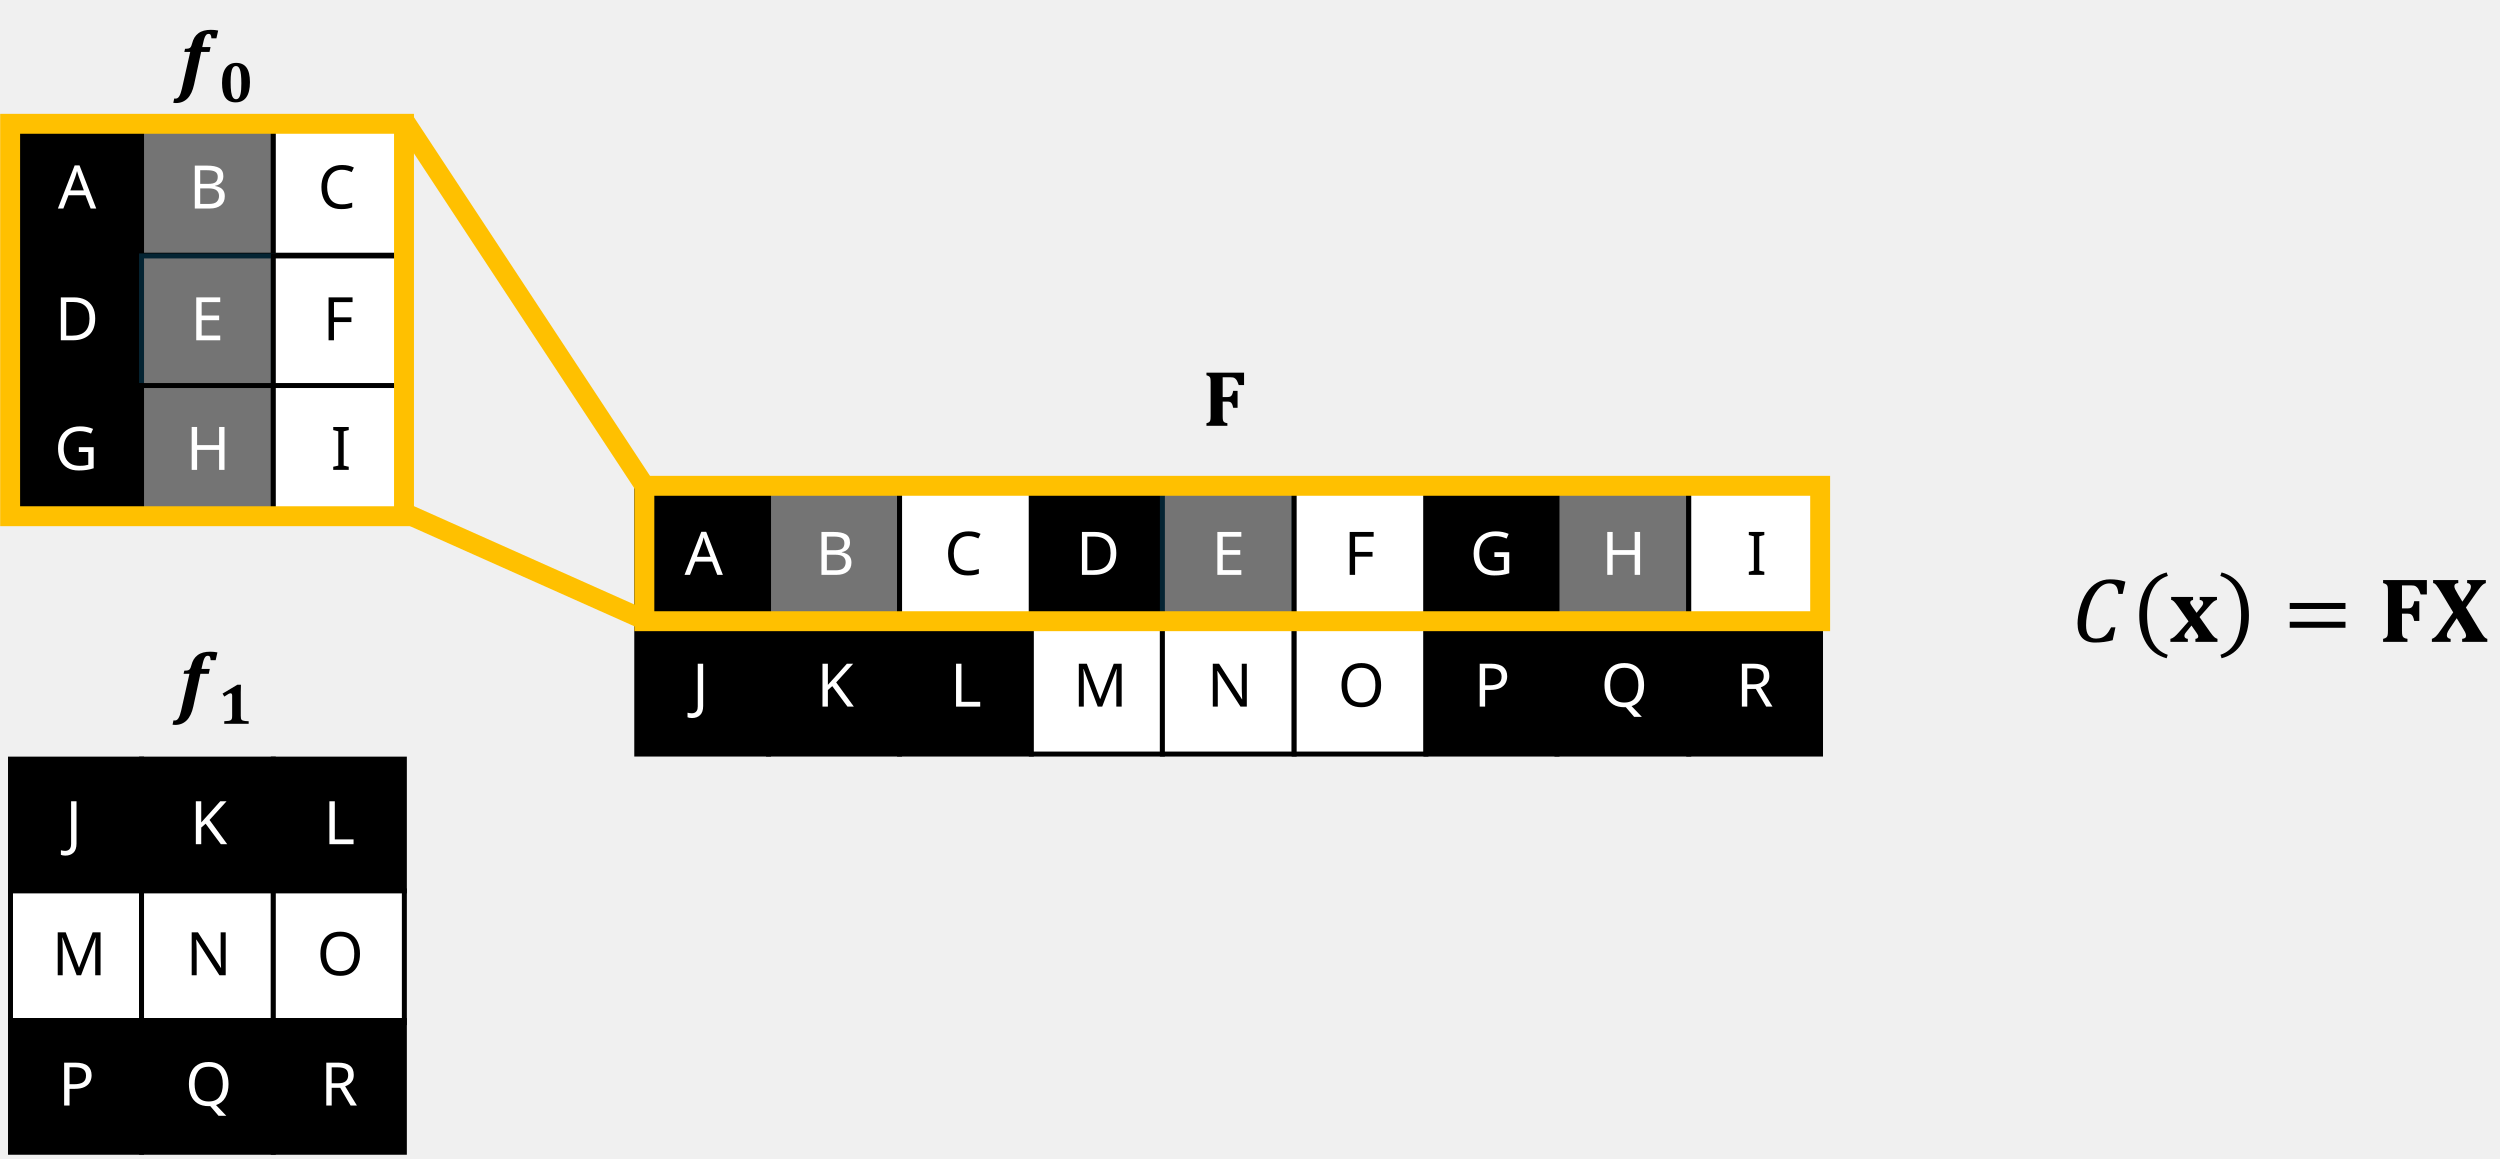
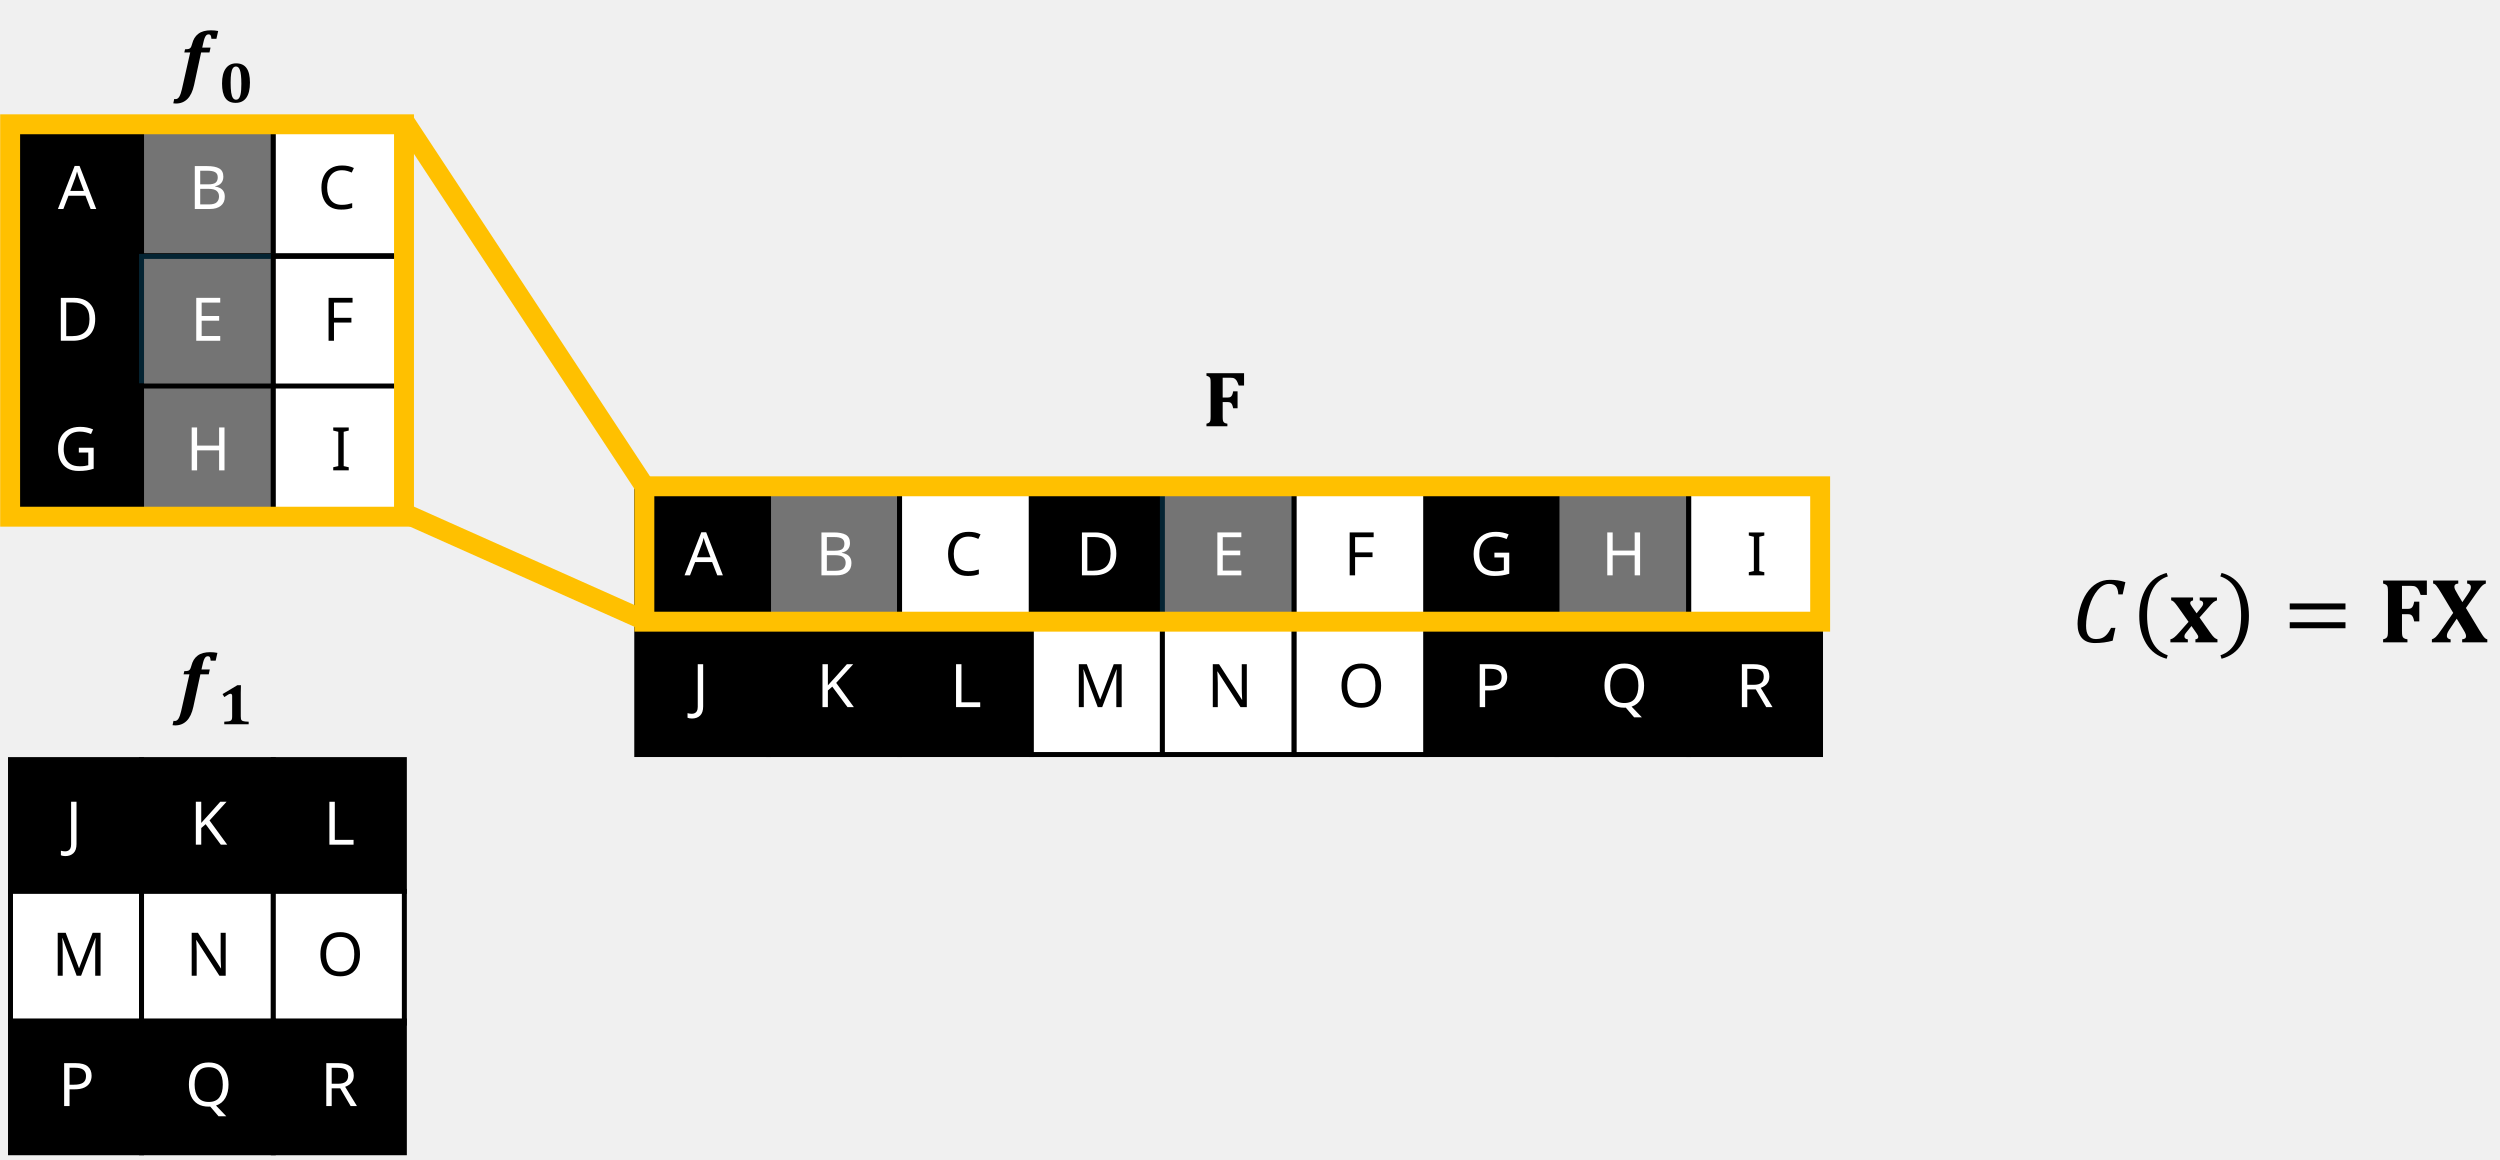
- <svg xmlns="http://www.w3.org/2000/svg" width="3453" height="1600" xml:space="preserve" overflow="hidden">
+ <svg xmlns="http://www.w3.org/2000/svg" width="800" height="371" viewBox="0 0 3453 1600" xml:space="preserve" overflow="hidden">
  <g transform="translate(-450 -657)">
    <rect x="464.5" y="828.5" width="181" height="181" stroke="#000000" stroke-width="6.875" stroke-miterlimit="8" />
    <text fill="#FFFFFF" font-family="Aptos,Aptos_MSFontService,sans-serif" font-weight="400" font-size="83" transform="matrix(1 0 0 1 529.97 945)">A</text>
    <rect x="645.5" y="828.5" width="182" height="181" stroke="#000000" stroke-width="6.875" stroke-miterlimit="8" fill="#747474" />
    <text fill="#FFFFFF" font-family="Aptos,Aptos_MSFontService,sans-serif" font-weight="400" font-size="83" transform="matrix(1 0 0 1 711.009 945)">B</text>
    <rect x="827.5" y="828.5" width="181" height="181" stroke="#000000" stroke-width="6.875" stroke-miterlimit="8" fill="#FFFFFF" />
    <text font-family="Aptos,Aptos_MSFontService,sans-serif" font-weight="400" font-size="83" transform="matrix(1 0 0 1 888.898 945)">C</text>
    <rect x="464.5" y="1010.5" width="181" height="181" stroke="#000000" stroke-width="6.875" stroke-miterlimit="8" />
    <text fill="#FFFFFF" font-family="Aptos,Aptos_MSFontService,sans-serif" font-weight="400" font-size="83" transform="matrix(1 0 0 1 525.959 1127)">D</text>
    <rect x="645.5" y="1010.5" width="182" height="181" stroke="#042433" stroke-width="6.875" stroke-miterlimit="8" fill="#747474" />
    <text fill="#FFFFFF" font-family="Aptos,Aptos_MSFontService,sans-serif" font-weight="400" font-size="83" transform="matrix(1 0 0 1 713.015 1127)">E</text>
    <rect x="827.5" y="1010.5" width="181" height="181" stroke="#000000" stroke-width="6.875" stroke-miterlimit="8" fill="#FFFFFF" />
    <text font-family="Aptos,Aptos_MSFontService,sans-serif" font-weight="400" font-size="83" transform="matrix(1 0 0 1 895.773 1127)">F</text>
    <rect x="464.5" y="1189.5" width="181" height="181" stroke="#000000" stroke-width="6.875" stroke-miterlimit="8" />
    <text fill="#FFFFFF" font-family="Aptos,Aptos_MSFontService,sans-serif" font-weight="400" font-size="83" transform="matrix(1 0 0 1 525.1 1306)">G</text>
    <rect x="645.5" y="1189.5" width="182" height="181" stroke="#000000" stroke-width="6.875" stroke-miterlimit="8" fill="#747474" />
    <text fill="#FFFFFF" font-family="Aptos,Aptos_MSFontService,sans-serif" font-weight="400" font-size="83" transform="matrix(1 0 0 1 706.712 1306)">H</text>
    <rect x="827.5" y="1189.5" width="181" height="181" stroke="#000000" stroke-width="6.875" stroke-miterlimit="8" fill="#FFFFFF" />
    <text font-family="Aptos,Aptos_MSFontService,sans-serif" font-weight="400" font-size="83" transform="matrix(1 0 0 1 906.945 1306)">I</text>
    <rect x="1329.5" y="1334.5" width="182" height="181" stroke="#000000" stroke-width="6.875" stroke-miterlimit="8" />
    <text fill="#FFFFFF" font-family="Aptos,Aptos_MSFontService,sans-serif" font-weight="400" font-size="83" transform="matrix(1 0 0 1 1395.49 1451)">A</text>
    <rect x="1511.5" y="1334.5" width="181" height="181" stroke="#000000" stroke-width="6.875" stroke-miterlimit="8" fill="#747474" />
    <text fill="#FFFFFF" font-family="Aptos,Aptos_MSFontService,sans-serif" font-weight="400" font-size="83" transform="matrix(1 0 0 1 1576.53 1451)">B</text>
    <rect x="1692.5" y="1334.5" width="182" height="181" stroke="#000000" stroke-width="6.875" stroke-miterlimit="8" fill="#FFFFFF" />
    <text font-family="Aptos,Aptos_MSFontService,sans-serif" font-weight="400" font-size="83" transform="matrix(1 0 0 1 1754.42 1451)">C</text>
    <rect x="1874.5" y="1334.5" width="181" height="181" stroke="#000000" stroke-width="6.875" stroke-miterlimit="8" />
    <text fill="#FFFFFF" font-family="Aptos,Aptos_MSFontService,sans-serif" font-weight="400" font-size="83" transform="matrix(1 0 0 1 1936.32 1451)">D</text>
    <rect x="2055.5" y="1334.5" width="182" height="181" stroke="#042433" stroke-width="6.875" stroke-miterlimit="8" fill="#747474" />
    <text fill="#FFFFFF" font-family="Aptos,Aptos_MSFontService,sans-serif" font-weight="400" font-size="83" transform="matrix(1 0 0 1 2123.37 1451)">E</text>
    <rect x="2237.5" y="1334.5" width="182" height="181" stroke="#000000" stroke-width="6.875" stroke-miterlimit="8" fill="#FFFFFF" />
    <text font-family="Aptos,Aptos_MSFontService,sans-serif" font-weight="400" font-size="83" transform="matrix(1 0 0 1 2306.13 1451)">F</text>
    <rect x="2419.5" y="1334.5" width="181" height="181" stroke="#000000" stroke-width="6.875" stroke-miterlimit="8" />
    <text fill="#FFFFFF" font-family="Aptos,Aptos_MSFontService,sans-serif" font-weight="400" font-size="83" transform="matrix(1 0 0 1 2480.3 1451)">G</text>
    <rect x="2600.5" y="1334.5" width="182" height="181" stroke="#000000" stroke-width="6.875" stroke-miterlimit="8" fill="#747474" />
    <text fill="#FFFFFF" font-family="Aptos,Aptos_MSFontService,sans-serif" font-weight="400" font-size="83" transform="matrix(1 0 0 1 2661.91 1451)">H</text>
    <rect x="2782.5" y="1334.5" width="182" height="181" stroke="#000000" stroke-width="6.875" stroke-miterlimit="8" fill="#FFFFFF" />
    <text font-family="Aptos,Aptos_MSFontService,sans-serif" font-weight="400" font-size="83" transform="matrix(1 0 0 1 2862.14 1451)">I</text>
    <rect x="1329.5" y="1516.5" width="182" height="182" stroke="#000000" stroke-width="6.875" stroke-miterlimit="8" />
    <text fill="#FFFFFF" font-family="Aptos,Aptos_MSFontService,sans-serif" font-weight="400" font-size="83" transform="matrix(1 0 0 1 1406.09 1633)">J</text>
    <rect x="1511.5" y="1516.5" width="181" height="182" stroke="#000000" stroke-width="6.875" stroke-miterlimit="8" />
    <text fill="#FFFFFF" font-family="Aptos,Aptos_MSFontService,sans-serif" font-weight="400" font-size="83" transform="matrix(1 0 0 1 1577.96 1633)">K</text>
    <rect x="1692.5" y="1516.5" width="182" height="182" stroke="#000000" stroke-width="6.875" stroke-miterlimit="8" />
    <text fill="#FFFFFF" font-family="Aptos,Aptos_MSFontService,sans-serif" font-weight="400" font-size="83" transform="matrix(1 0 0 1 1762.44 1633)">L</text>
    <rect x="1874.5" y="1516.5" width="181" height="182" stroke="#000000" stroke-width="6.875" stroke-miterlimit="8" fill="#FFFFFF" />
    <text font-family="Aptos,Aptos_MSFontService,sans-serif" font-weight="400" font-size="83" transform="matrix(1 0 0 1 1932.02 1633)">M</text>
    <rect x="2055.5" y="1516.5" width="182" height="182" stroke="#000000" stroke-width="6.875" stroke-miterlimit="8" fill="#FFFFFF" />
    <text font-family="Aptos,Aptos_MSFontService,sans-serif" font-weight="400" font-size="83" transform="matrix(1 0 0 1 2117.07 1633)">N</text>
    <rect x="2237.5" y="1516.5" width="182" height="182" stroke="#000000" stroke-width="6.875" stroke-miterlimit="8" fill="#FFFFFF" />
    <text font-family="Aptos,Aptos_MSFontService,sans-serif" font-weight="400" font-size="83" transform="matrix(1 0 0 1 2297.83 1633)">O</text>
    <rect x="2419.5" y="1516.5" width="181" height="182" stroke="#000000" stroke-width="6.875" stroke-miterlimit="8" />
    <text fill="#FFFFFF" font-family="Aptos,Aptos_MSFontService,sans-serif" font-weight="400" font-size="83" transform="matrix(1 0 0 1 2485.74 1633)">P</text>
    <rect x="2600.5" y="1516.5" width="182" height="182" stroke="#000000" stroke-width="6.875" stroke-miterlimit="8" />
    <text fill="#FFFFFF" font-family="Aptos,Aptos_MSFontService,sans-serif" font-weight="400" font-size="83" transform="matrix(1 0 0 1 2661.05 1633)">Q</text>
    <rect x="2782.5" y="1516.5" width="182" height="182" stroke="#000000" stroke-width="6.875" stroke-miterlimit="8" />
    <text fill="#FFFFFF" font-family="Aptos,Aptos_MSFontService,sans-serif" font-weight="400" font-size="83" transform="matrix(1 0 0 1 2847.82 1633)">R</text>
    <path d="M741.235 698.195C744.816 698.195 748.182 698.517 751.333 699.162L748.916 709.904 741.987 709.904C741.844 707.684 741.486 706.108 740.913 705.177 740.34 704.246 739.445 703.781 738.227 703.781 736.795 703.781 735.631 704.282 734.736 705.285 733.841 706.287 733.089 707.648 732.48 709.367 731.871 711.085 731.263 713.341 730.654 716.134L729.311 722.042 740.805 722.042 739.355 728.756 727.807 728.756 718.086 773.659C716.188 782.36 713.126 788.814 708.901 793.021 704.676 797.229 699.394 799.332 693.056 799.332 691.517 799.332 690.281 799.243 689.35 799.064L690.639 793.048C691.355 793.156 692 793.209 692.573 793.209 694.614 793.209 696.306 792.081 697.649 789.826 698.991 787.57 700.182 784.186 701.22 779.674L712.715 728.756 704.604 728.756 705.571 724.406C708.042 724.37 709.787 724.191 710.808 723.869 711.828 723.546 712.67 722.956 713.332 722.096 713.995 721.237 714.63 719.643 715.239 717.316 716.134 713.914 717.262 711.094 718.623 708.856 719.983 706.618 721.756 704.667 723.94 703.002 726.124 701.337 728.676 700.119 731.594 699.35 734.512 698.58 737.726 698.195 741.235 698.195Z" fill-rule="evenodd" />
    <text fill="#000000" fill-opacity="0" font-family="Arial,Arial_MSFontService,sans-serif" font-size="101.138" x="689.35" y="786.69">𝒇</text>
    <path d="M775.937 748.212C774.088 748.212 772.63 749.025 771.562 750.653 770.495 752.281 769.726 754.703 769.258 757.919 768.789 761.135 768.554 765.321 768.554 770.477 768.554 776.206 768.808 780.764 769.316 784.149 769.824 787.535 770.625 790.028 771.718 791.63 772.812 793.231 774.271 794.032 776.093 794.032 777.083 794.032 777.949 793.791 778.691 793.309 779.433 792.828 780.097 792.072 780.683 791.044 781.269 790.015 781.771 788.648 782.187 786.942 782.604 785.236 782.903 783.114 783.086 780.575 783.268 778.036 783.359 775.204 783.359 772.079 783.359 767.417 783.183 763.498 782.832 760.321 782.48 757.144 781.979 754.696 781.328 752.977 780.677 751.259 779.909 750.035 779.023 749.305 778.138 748.576 777.109 748.212 775.937 748.212ZM776.172 743.837C782.578 743.837 787.356 746.018 790.508 750.38 793.659 754.742 795.234 761.415 795.234 770.399 795.234 779.618 793.561 786.591 790.215 791.317 786.868 796.044 781.953 798.407 775.468 798.407 769.062 798.407 764.329 796.187 761.269 791.747 758.209 787.307 756.679 780.594 756.679 771.61 756.679 762.6 758.385 755.718 761.797 750.966 765.208 746.213 770 743.837 776.172 743.837Z" fill-rule="evenodd" />
    <text fill="#000000" fill-opacity="0" font-family="Arial,Arial_MSFontService,sans-serif" font-size="54.57" x="756.679" y="791.586">𝟎</text>
    <path d="M2116.36 1171.77 2168.3 1171.77 2168.3 1188.85 2160.94 1188.85C2159.76 1185.45 2158.76 1183.15 2157.94 1181.95 2157.11 1180.75 2156.13 1179.8 2154.98 1179.1 2153.84 1178.4 2151.88 1178.05 2149.13 1178.05L2138.76 1178.05 2138.76 1205.39 2145.64 1205.39C2147.32 1205.39 2148.62 1205.13 2149.53 1204.61 2150.44 1204.09 2151.2 1203.22 2151.79 1202.01 2152.38 1200.79 2152.87 1199.07 2153.26 1196.85L2159.33 1196.85 2159.33 1220.27 2153.26 1220.27C2152.83 1218.01 2152.31 1216.27 2151.71 1215.03 2151.1 1213.8 2150.35 1212.93 2149.45 1212.43 2148.55 1211.93 2147.28 1211.67 2145.64 1211.67L2138.76 1211.67 2138.76 1231.6C2138.76 1234.39 2138.9 1236.34 2139.19 1237.43 2139.48 1238.52 2140.04 1239.4 2140.88 1240.06 2141.72 1240.72 2143.18 1241.22 2145.26 1241.54L2145.26 1245.08 2116.36 1245.08 2116.36 1241.54C2118.26 1241.07 2119.56 1240.51 2120.26 1239.85 2120.96 1239.18 2121.44 1238.32 2121.71 1237.27 2121.98 1236.21 2122.11 1234.31 2122.11 1231.55L2122.11 1185.3C2122.11 1182.58 2121.99 1180.69 2121.76 1179.64 2121.53 1178.58 2121.05 1177.73 2120.34 1177.09 2119.62 1176.44 2118.3 1175.85 2116.36 1175.31Z" fill-rule="evenodd" />
    <text fill="#000000" fill-opacity="0" font-family="Arial,Arial_MSFontService,sans-serif" font-size="73.315" x="2116.36" y="1235.92">𝐅</text>
    <rect x="464.5" y="1705.5" width="181" height="182" stroke="#000000" stroke-width="6.875" stroke-miterlimit="8" />
    <text fill="#FFFFFF" font-family="Aptos,Aptos_MSFontService,sans-serif" font-weight="400" font-size="83" transform="matrix(1 0 0 1 540.569 1823)">J</text>
    <rect x="645.5" y="1705.5" width="182" height="182" stroke="#000000" stroke-width="6.875" stroke-miterlimit="8" />
    <text fill="#FFFFFF" font-family="Aptos,Aptos_MSFontService,sans-serif" font-weight="400" font-size="83" transform="matrix(1 0 0 1 712.441 1823)">K</text>
    <rect x="827.5" y="1705.5" width="181" height="182" stroke="#000000" stroke-width="6.875" stroke-miterlimit="8" />
    <text fill="#FFFFFF" font-family="Aptos,Aptos_MSFontService,sans-serif" font-weight="400" font-size="83" transform="matrix(1 0 0 1 896.919 1823)">L</text>
    <rect x="464.5" y="1887.5" width="181" height="182" stroke="#000000" stroke-width="6.875" stroke-miterlimit="8" fill="#FFFFFF" />
    <text font-family="Aptos,Aptos_MSFontService,sans-serif" font-weight="400" font-size="83" transform="matrix(1 0 0 1 521.662 2004)">M</text>
    <rect x="645.5" y="1887.5" width="182" height="182" stroke="#000000" stroke-width="6.875" stroke-miterlimit="8" fill="#FFFFFF" />
    <text font-family="Aptos,Aptos_MSFontService,sans-serif" font-weight="400" font-size="83" transform="matrix(1 0 0 1 706.712 2004)">N</text>
    <rect x="827.5" y="1887.5" width="181" height="182" stroke="#000000" stroke-width="6.875" stroke-miterlimit="8" fill="#FFFFFF" />
    <text font-family="Aptos,Aptos_MSFontService,sans-serif" font-weight="400" font-size="83" transform="matrix(1 0 0 1 887.466 2004)">O</text>
    <rect x="464.5" y="2066.5" width="181" height="182" stroke="#000000" stroke-width="6.875" stroke-miterlimit="8" />
    <text fill="#FFFFFF" font-family="Aptos,Aptos_MSFontService,sans-serif" font-weight="400" font-size="83" transform="matrix(1 0 0 1 530.542 2184)">P</text>
    <rect x="645.5" y="2066.5" width="182" height="182" stroke="#000000" stroke-width="6.875" stroke-miterlimit="8" />
    <text fill="#FFFFFF" font-family="Aptos,Aptos_MSFontService,sans-serif" font-weight="400" font-size="83" transform="matrix(1 0 0 1 705.853 2184)">Q</text>
    <rect x="827.5" y="2066.5" width="181" height="182" stroke="#000000" stroke-width="6.875" stroke-miterlimit="8" />
    <text fill="#FFFFFF" font-family="Aptos,Aptos_MSFontService,sans-serif" font-weight="400" font-size="83" transform="matrix(1 0 0 1 892.622 2184)">R</text>
    <path d="M740.202 1557.12C743.783 1557.12 747.149 1557.45 750.3 1558.09L747.883 1568.83 740.954 1568.83C740.811 1566.61 740.453 1565.04 739.88 1564.11 739.307 1563.17 738.412 1562.71 737.194 1562.71 735.762 1562.71 734.598 1563.21 733.703 1564.21 732.808 1565.22 732.056 1566.58 731.447 1568.3 730.839 1570.01 730.23 1572.27 729.621 1575.06L728.278 1580.97 739.772 1580.97 738.322 1587.68 726.774 1587.68 717.053 1632.59C715.155 1641.29 712.093 1647.74 707.868 1651.95 703.643 1656.16 698.361 1658.26 692.023 1658.26 690.484 1658.26 689.248 1658.17 688.317 1657.99L689.606 1651.98C690.323 1652.08 690.967 1652.14 691.54 1652.14 693.581 1652.14 695.273 1651.01 696.616 1648.75 697.958 1646.5 699.149 1643.11 700.188 1638.6L711.682 1587.68 703.571 1587.68 704.538 1583.33C707.009 1583.3 708.754 1583.12 709.775 1582.8 710.795 1582.47 711.637 1581.88 712.299 1581.02 712.962 1580.17 713.597 1578.57 714.206 1576.24 715.101 1572.84 716.229 1570.02 717.59 1567.78 718.951 1565.55 720.723 1563.6 722.907 1561.93 725.091 1560.27 727.643 1559.05 730.561 1558.28 733.479 1557.51 736.693 1557.12 740.202 1557.12Z" fill-rule="evenodd" />
    <text fill="#000000" fill-opacity="0" font-family="Arial,Arial_MSFontService,sans-serif" font-size="101.138" x="688.317" y="1645.62">𝒇</text>
    <path d="M777.795 1602.77 782.795 1602.77C782.639 1605.27 782.561 1608.73 782.561 1613.16L782.561 1645.81C782.561 1647.32 782.645 1648.46 782.814 1649.23 782.984 1650 783.283 1650.62 783.713 1651.11 784.143 1651.59 784.761 1651.96 785.568 1652.24 786.376 1652.51 787.391 1652.72 788.615 1652.86 789.839 1653.01 791.454 1653.1 793.459 1653.16L793.459 1656.71 759.748 1656.71 759.748 1653.16C762.639 1653.03 764.702 1652.85 765.939 1652.63 767.176 1652.41 768.12 1652.08 768.771 1651.63 769.423 1651.19 769.898 1650.56 770.197 1649.76 770.497 1648.95 770.646 1647.64 770.646 1645.81L770.646 1617.57C770.646 1616.5 770.445 1615.73 770.041 1615.27 769.637 1614.8 769.084 1614.56 768.381 1614.56 767.73 1614.56 766.812 1614.86 765.627 1615.46 764.442 1616.06 762.495 1617.28 759.787 1619.13L757.404 1614.99Z" fill-rule="evenodd" />
    <text fill="#000000" fill-opacity="0" font-family="Arial,Arial_MSFontService,sans-serif" font-size="53.945" x="757.404" y="1649.97">𝟏</text>
    <rect x="464" y="828" width="544" height="542" stroke="#FFC000" stroke-width="27.5" stroke-miterlimit="8" fill="none" />
    <rect x="1340" y="1328" width="1624" height="187" stroke="#FFC000" stroke-width="27.5" stroke-miterlimit="8" fill="none" />
    <path d="M1008 823 1339.9 1327.32" stroke="#FFC000" stroke-width="27.5" stroke-miterlimit="8" fill="none" fill-rule="evenodd" />
    <path d="M1008 1365 1339.9 1513.11" stroke="#FFC000" stroke-width="27.5" stroke-miterlimit="8" fill="none" fill-rule="evenodd" />
    <path d="M3364.27 1457.2C3368.06 1457.2 3371.57 1457.42 3374.8 1457.88 3378.03 1458.34 3381.63 1459.17 3385.58 1460.38L3381.83 1477.32 3375.83 1477.32C3375.5 1472.2 3374.39 1468.5 3372.49 1466.23 3370.59 1463.96 3367.54 1462.82 3363.33 1462.82 3357.58 1462.82 3352.24 1465.7 3347.3 1471.45 3342.37 1477.2 3338.46 1484.79 3335.58 1494.23 3332.71 1503.66 3331.27 1512.42 3331.27 1520.51 3331.27 1526.84 3332.4 1531.51 3334.65 1534.51 3336.9 1537.51 3340.36 1539.01 3345.02 1539.01 3348.15 1539.01 3350.88 1538.54 3353.21 1537.6 3355.54 1536.66 3357.73 1535.08 3359.77 1532.85 3361.81 1530.62 3363.83 1527.51 3365.83 1523.51L3371.83 1523.51 3368.02 1541.26C3360.23 1543.42 3352.06 1544.51 3343.52 1544.51 3335.69 1544.51 3329.73 1542.26 3325.65 1537.76 3321.56 1533.26 3319.52 1526.67 3319.52 1518.01 3319.52 1511.88 3320.62 1504.82 3322.8 1496.82 3324.99 1488.82 3328.08 1481.8 3332.08 1475.76 3336.08 1469.72 3340.81 1465.11 3346.27 1461.95 3351.73 1458.78 3357.73 1457.2 3364.27 1457.2Z" fill-rule="evenodd" />
    <text fill="#000000" fill-opacity="0" font-family="Arial,Arial_MSFontService,sans-serif" font-size="87.312" x="3319.52" y="1533.59">𝐶</text>
    <path d="M3518.42 1447.65C3530.58 1450.86 3539.93 1457.78 3546.45 1468.43 3552.97 1479.08 3556.23 1491.92 3556.23 1506.96 3556.23 1522.05 3552.98 1534.89 3546.48 1545.49 3539.98 1556.1 3530.63 1563 3518.42 1566.21L3516.92 1561.4C3526.54 1558.19 3533.7 1551.86 3538.39 1542.4 3543.07 1532.94 3545.42 1520.92 3545.42 1506.34 3545.42 1492.25 3543.08 1480.56 3538.42 1471.24 3533.75 1461.93 3526.52 1455.67 3516.73 1452.46ZM3442.56 1447.65 3444.24 1452.46C3434.49 1455.67 3427.27 1461.93 3422.59 1471.24 3417.9 1480.56 3415.56 1492.25 3415.56 1506.34 3415.56 1520.92 3417.9 1532.94 3422.59 1542.4 3427.27 1551.86 3434.43 1558.19 3444.06 1561.4L3442.56 1566.21C3430.35 1563 3420.99 1556.1 3414.49 1545.49 3407.99 1534.89 3404.74 1522.05 3404.74 1506.96 3404.74 1491.92 3408 1479.08 3414.52 1468.43 3421.04 1457.78 3430.39 1450.86 3442.56 1447.65Z" fill-rule="evenodd" />
    <path d="M3448.81 1481.51 3479.06 1481.51 3479.06 1485.63C3476.44 1486.17 3475.13 1487.34 3475.13 1489.13 3475.13 1489.84 3475.31 1490.58 3475.69 1491.35 3476.06 1492.12 3476.67 1493.09 3477.5 1494.26L3483.94 1503.45 3490.31 1495.51C3491.31 1494.26 3492.01 1493.21 3492.41 1492.35 3492.8 1491.5 3493 1490.61 3493 1489.7 3493 1488.53 3492.57 1487.58 3491.72 1486.85 3490.87 1486.12 3489.71 1485.72 3488.25 1485.63L3488.25 1481.51 3512.06 1481.51 3512.06 1485.63C3510.19 1486.09 3508.46 1486.98 3506.88 1488.29 3505.29 1489.6 3503 1492.07 3500 1495.7L3488 1509.26 3502.63 1530.01C3505.08 1533.47 3507 1535.79 3508.38 1536.98 3509.75 1538.16 3511.21 1538.97 3512.75 1539.38L3512.75 1543.51 3482.31 1543.51 3482.31 1539.38C3484.9 1539.09 3486.19 1538.01 3486.19 1536.13 3486.19 1535.42 3486.05 1534.77 3485.78 1534.16 3485.51 1533.56 3484.9 1532.55 3483.94 1531.13L3476.88 1521.01 3470.31 1529.07C3468.9 1530.78 3468.01 1532.03 3467.66 1532.82 3467.3 1533.61 3467.13 1534.51 3467.13 1535.51 3467.13 1536.51 3467.5 1537.36 3468.25 1538.07 3469 1538.78 3470.19 1539.22 3471.81 1539.38L3471.81 1543.51 3447.75 1543.51 3447.75 1539.38C3449.54 1539.01 3451.34 1538.09 3453.16 1536.63 3454.97 1535.17 3457.17 1532.97 3459.75 1530.01L3472.81 1515.2 3458.13 1494.45C3455.88 1491.28 3454.07 1489.04 3452.72 1487.73 3451.37 1486.41 3450.06 1485.72 3448.81 1485.63Z" fill-rule="evenodd" />
    <text fill="#000000" fill-opacity="0" font-family="Arial,Arial_MSFontService,sans-serif" font-size="62" x="3447.75" y="1535.76">𝐱</text>
    <path d="M3612.58 1515.76 3689.58 1515.76 3689.58 1524.07 3612.58 1524.07ZM3612.58 1489.82 3689.58 1489.82 3689.58 1498.13 3612.58 1498.13Z" fill-rule="evenodd" />
    <text fill="#000000" fill-opacity="0" font-family="Arial,Arial_MSFontService,sans-serif" font-size="34.25" x="3612.58" y="1519.79">=</text>
    <path d="M3810.61 1458.2 3845.36 1458.2 3845.36 1462.32C3843.4 1462.53 3842.01 1462.98 3841.2 1463.66 3840.39 1464.35 3839.98 1465.4 3839.98 1466.82 3839.98 1467.95 3840.33 1469.26 3841.01 1470.76 3841.7 1472.26 3843.11 1474.78 3845.23 1478.32L3851.04 1488.01 3858.61 1476.88C3860.27 1474.42 3861.39 1472.54 3861.95 1471.23 3862.51 1469.91 3862.79 1468.51 3862.79 1467.01 3862.79 1465.67 3862.34 1464.6 3861.42 1463.79 3860.5 1462.98 3859.23 1462.49 3857.61 1462.32L3857.61 1458.2 3883.42 1458.2 3883.42 1462.38C3882.21 1462.72 3881.07 1463.25 3879.98 1463.98 3878.9 1464.71 3877.65 1465.91 3876.23 1467.6 3874.82 1469.29 3872.54 1472.36 3869.42 1476.82L3855.92 1496.07 3874.17 1526.26C3876.17 1529.55 3877.79 1532.1 3879.04 1533.91 3880.29 1535.73 3881.41 1537.04 3882.39 1537.85 3883.37 1538.66 3884.4 1539.17 3885.48 1539.38L3885.48 1543.51 3850.73 1543.51 3850.73 1539.38C3852.57 1539.17 3853.92 1538.74 3854.79 1538.07 3855.67 1537.4 3856.11 1536.34 3856.11 1534.88 3856.11 1534.17 3855.97 1533.38 3855.7 1532.51 3855.43 1531.63 3855.06 1530.74 3854.58 1529.82 3854.1 1528.9 3853.21 1527.36 3851.92 1525.2L3843.23 1510.88 3833.04 1525.95C3832.25 1527.15 3831.59 1528.26 3831.04 1529.26 3830.5 1530.26 3830.13 1531.17 3829.92 1532.01 3829.71 1532.84 3829.61 1533.82 3829.61 1534.95 3829.61 1536.07 3830.06 1537.05 3830.95 1537.88 3831.85 1538.72 3833.13 1539.22 3834.79 1539.38L3834.79 1543.51 3808.92 1543.51 3808.92 1539.38C3810.79 1538.8 3812.59 1537.72 3814.29 1536.13 3816 1534.55 3818.59 1531.24 3822.04 1526.2L3838.36 1502.82 3822.61 1476.63C3820.9 1473.8 3819.43 1471.45 3818.2 1469.57 3816.97 1467.7 3815.94 1466.27 3815.11 1465.29 3814.27 1464.31 3813.53 1463.61 3812.89 1463.2 3812.24 1462.78 3811.48 1462.49 3810.61 1462.32ZM3741.54 1458.2 3801.98 1458.2 3801.98 1478.07 3793.42 1478.07C3792.04 1474.11 3790.88 1471.43 3789.92 1470.04 3788.96 1468.64 3787.82 1467.54 3786.48 1466.73 3785.15 1465.91 3782.88 1465.51 3779.67 1465.51L3767.61 1465.51 3767.61 1497.32 3775.61 1497.32C3777.57 1497.32 3779.08 1497.02 3780.14 1496.41 3781.2 1495.81 3782.08 1494.8 3782.76 1493.38 3783.45 1491.97 3784.02 1489.97 3784.48 1487.38L3791.54 1487.38 3791.54 1514.63 3784.48 1514.63C3783.98 1512.01 3783.38 1509.98 3782.67 1508.54 3781.96 1507.1 3781.09 1506.09 3780.04 1505.51 3779 1504.92 3777.52 1504.63 3775.61 1504.63L3767.61 1504.63 3767.61 1527.82C3767.61 1531.07 3767.77 1533.33 3768.11 1534.6 3768.44 1535.87 3769.1 1536.89 3770.08 1537.66 3771.06 1538.43 3772.75 1539.01 3775.17 1539.38L3775.17 1543.51 3741.54 1543.51 3741.54 1539.38C3743.75 1538.84 3745.26 1538.18 3746.08 1537.41 3746.89 1536.64 3747.45 1535.64 3747.76 1534.41 3748.08 1533.18 3748.23 1530.97 3748.23 1527.76L3748.23 1473.95C3748.23 1470.78 3748.1 1468.58 3747.83 1467.35 3747.56 1466.12 3747 1465.13 3746.17 1464.38 3745.34 1463.63 3743.79 1462.95 3741.54 1462.32Z" fill-rule="evenodd" />
    <text fill="#000000" fill-opacity="0" font-family="Arial,Arial_MSFontService,sans-serif" font-size="85.312" x="3741.54" y="1532.84">𝐅𝐗</text>
  </g>
</svg>
